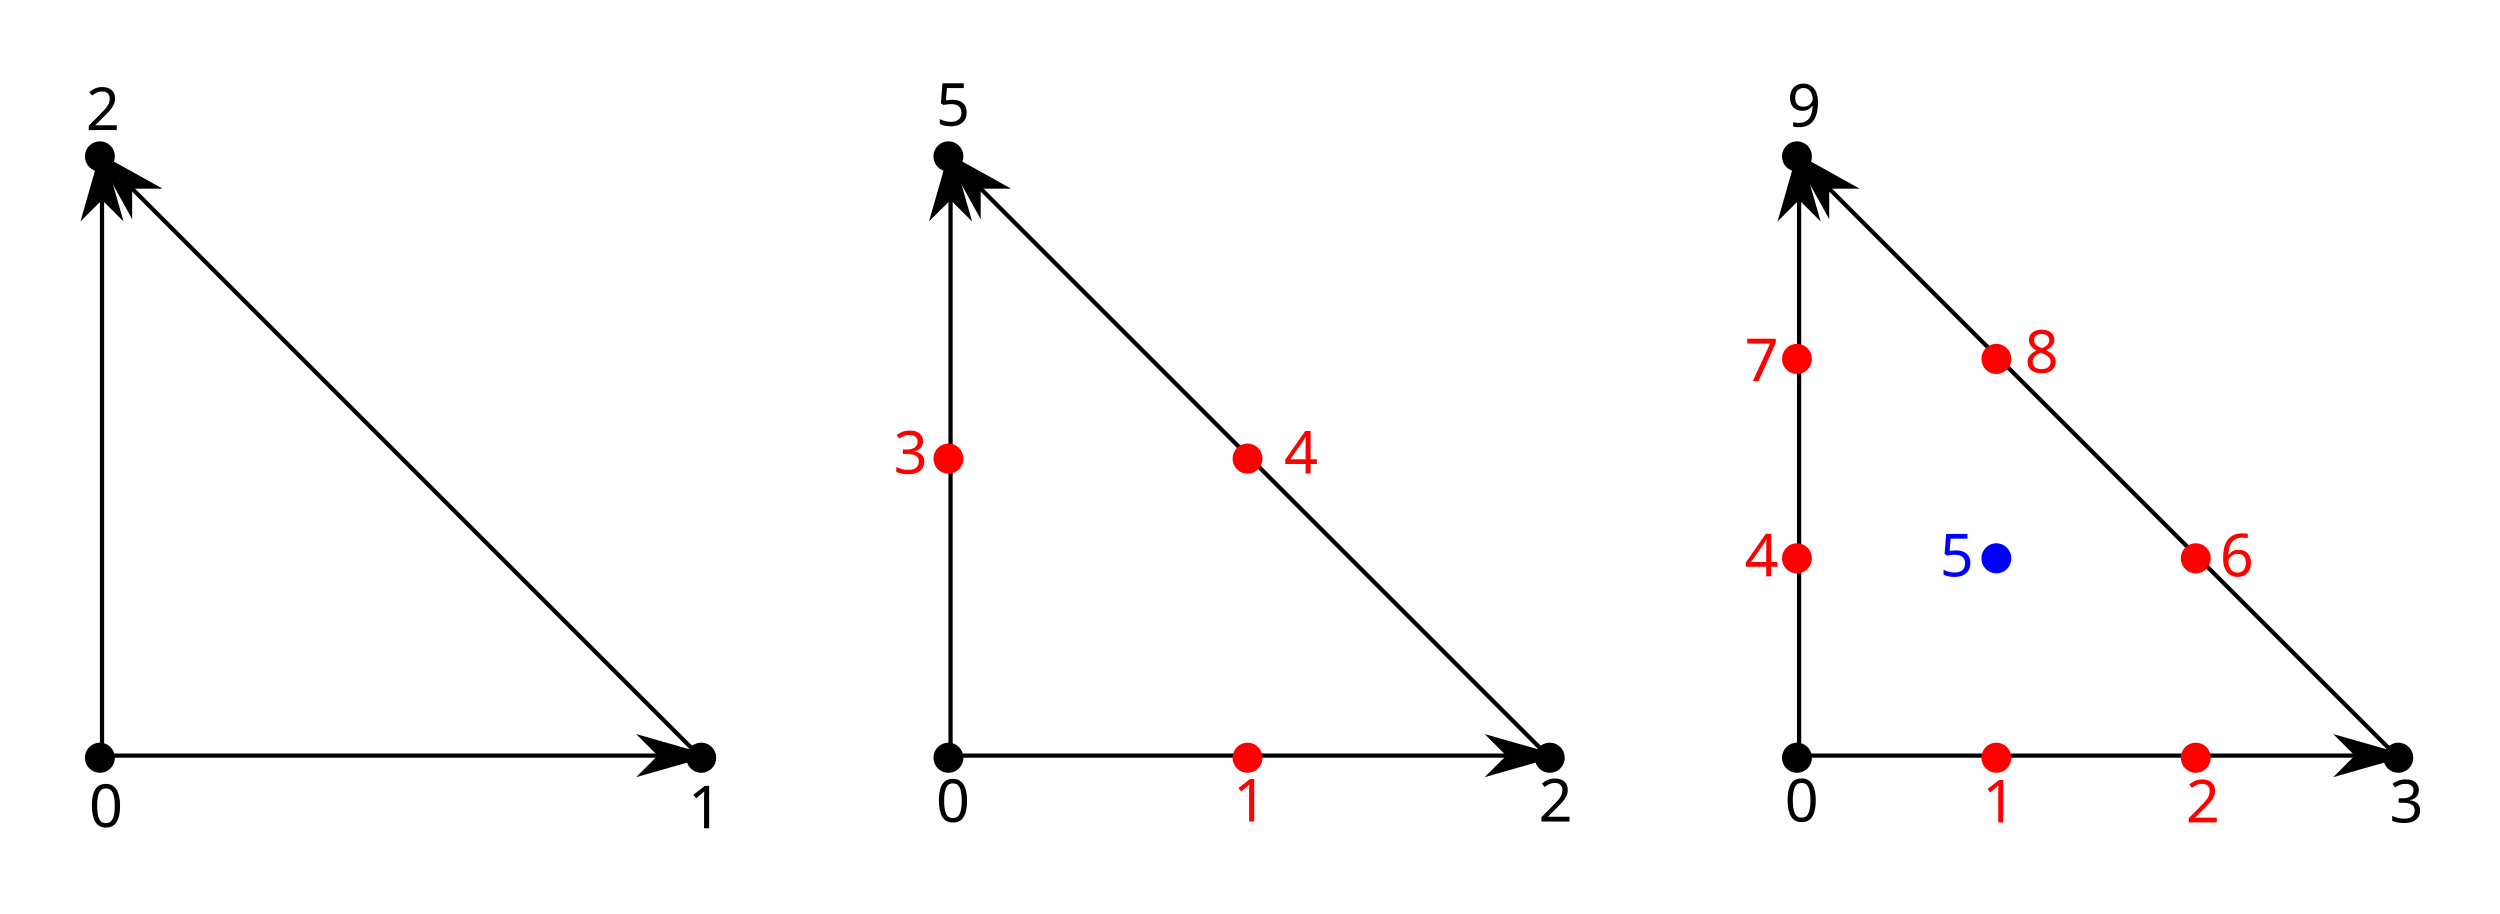
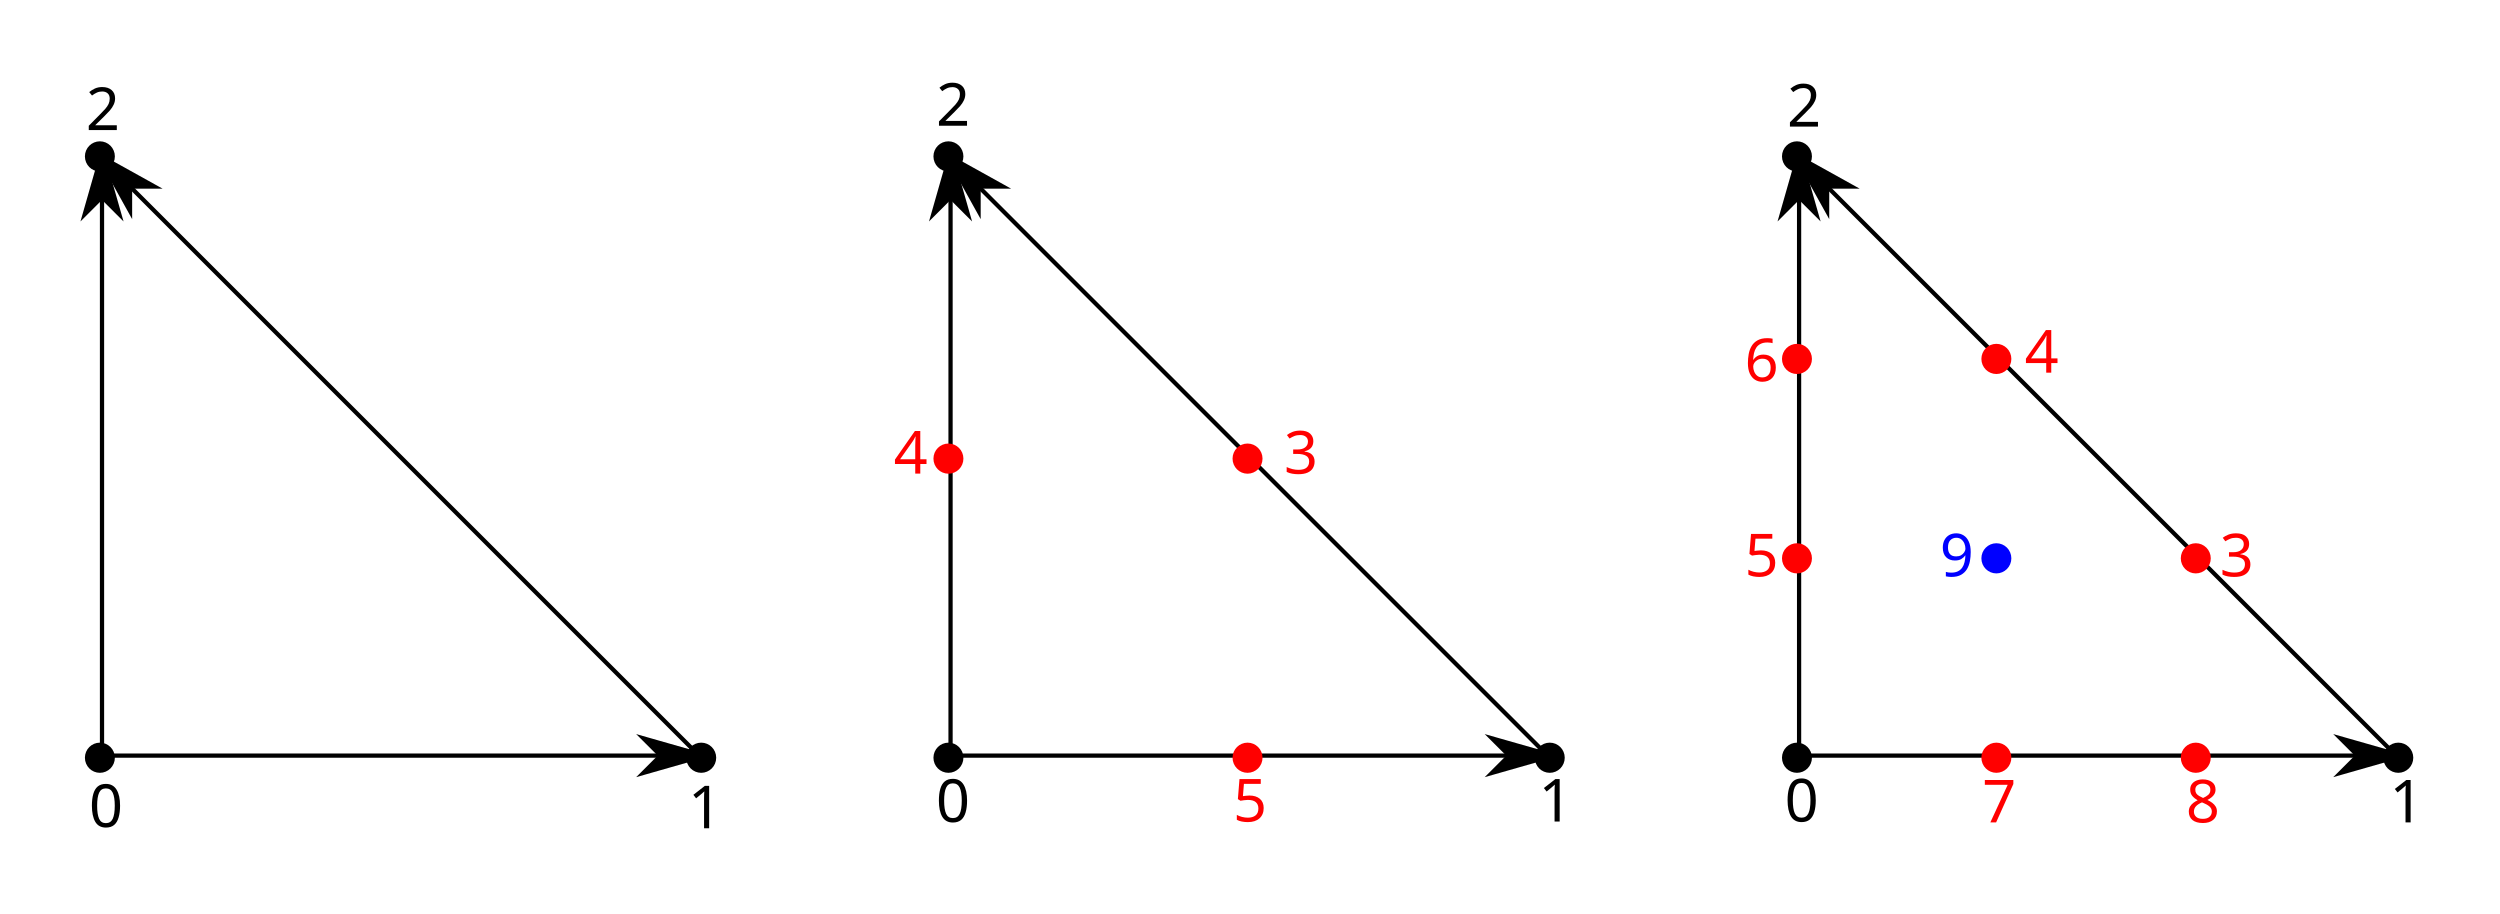
<svg xmlns="http://www.w3.org/2000/svg" width="589.248" height="215.23" id="svg3020" version="1.1">
  <defs id="defs3022">
    <marker orient="auto" refY="0" refX="0" id="Arrow1Lend" style="overflow:visible">
      <path id="path4028" d="M 0,0 5,-5 -12.5,0 5,5 0,0 z" style="fill-rule:evenodd;stroke:#000000;stroke-width:1pt" transform="matrix(-0.8,0,0,-0.8,-10,0)" />
    </marker>
    <marker orient="auto" refY="0" refX="0" id="Arrow1Lstart" style="overflow:visible">
      <path id="path4025" d="M 0,0 5,-5 -12.5,0 5,5 0,0 z" style="fill-rule:evenodd;stroke:#000000;stroke-width:1pt" transform="matrix(0.8,0,0,0.8,10,0)" />
    </marker>
    <marker orient="auto" refY="0" refX="0" id="marker3082" style="overflow:visible">
      <path id="path3084" d="M 0,0 5,-5 -12.5,0 5,5 0,0 z" style="fill-rule:evenodd;stroke:#000000;stroke-width:1pt" transform="matrix(0.8,0,0,0.8,10,0)" />
    </marker>
    <marker orient="auto" refY="0" refX="0" id="Arrow1Lend-7" style="overflow:visible">
      <path id="path4028-5" d="M 0,0 5,-5 -12.5,0 5,5 0,0 z" style="fill-rule:evenodd;stroke:#000000;stroke-width:1pt" transform="matrix(-0.8,0,0,-0.8,-10,0)" />
    </marker>
    <marker orient="auto" refY="0" refX="0" id="marker3088" style="overflow:visible">
      <path id="path3090" d="M 0,0 5,-5 -12.5,0 5,5 0,0 z" style="fill-rule:evenodd;stroke:#000000;stroke-width:1pt" transform="matrix(-0.8,0,0,-0.8,-10,0)" />
    </marker>
    <marker orient="auto" refY="0" refX="0" id="Arrow1Lend-77" style="overflow:visible">
      <path id="path4028-6" d="M 0,0 5,-5 -12.5,0 5,5 0,0 z" style="fill-rule:evenodd;stroke:#000000;stroke-width:1pt" transform="matrix(-0.8,0,0,-0.8,-10,0)" />
    </marker>
    <marker orient="auto" refY="0" refX="0" id="Arrow1Lend-1" style="overflow:visible">
      <path id="path4028-65" d="M 0,0 5,-5 -12.5,0 5,5 0,0 z" style="fill-rule:evenodd;stroke:#000000;stroke-width:1pt" transform="matrix(-0.8,0,0,-0.8,-10,0)" />
    </marker>
  </defs>
  <g id="layer1" transform="translate(-80,-170.2213)">
    <path style="fill:none;stroke:#000000;stroke-width:0;stroke-linecap:butt;stroke-linejoin:miter;stroke-miterlimit:4;stroke-opacity:1;stroke-dasharray:none;marker-mid:none;marker-end:url(#Arrow1Lend)" d="m 103.543,348.819 0,-141.732 m 0,0 141.732,141.732 m 0,0 -141.732,0" id="path2985" />
    <path style="fill:#000000;fill-rule:evenodd;stroke:#000000;stroke-width:1px;stroke-linecap:butt;stroke-linejoin:miter;stroke-opacity:1" id="path2987" d="m 231.83,98.273 c 0,3.068 -2.714,5.556 -6.061,5.556 -3.347,0 -6.061,-2.487 -6.061,-5.556 0,-3.068 2.714,-5.556 6.061,-5.556 3.347,0 6.061,2.487 6.061,5.556 z" transform="matrix(0.538239,0,0,0.5871698,-17.97442,149.3836)" />
    <path style="fill:#000000;fill-rule:evenodd;stroke:#000000;stroke-width:1px;stroke-linecap:butt;stroke-linejoin:miter;stroke-opacity:1" id="path2987-1" d="m 231.83,98.273 c 0,3.068 -2.714,5.556 -6.061,5.556 -3.347,0 -6.061,-2.487 -6.061,-5.556 0,-3.068 2.714,-5.556 6.061,-5.556 3.347,0 6.061,2.487 6.061,5.556 z" transform="matrix(0.538239,0,0,0.5871698,-17.97442,291.1159)" />
    <path style="fill:#000000;fill-rule:evenodd;stroke:#000000;stroke-width:1px;stroke-linecap:butt;stroke-linejoin:miter;stroke-opacity:1" id="path2987-9" d="m 231.83,98.273 c 0,3.068 -2.714,5.556 -6.061,5.556 -3.347,0 -6.061,-2.487 -6.061,-5.556 0,-3.068 2.714,-5.556 6.061,-5.556 3.347,0 6.061,2.487 6.061,5.556 z" transform="matrix(0.538239,0,0,0.5871698,123.7579,291.1159)" />
    <path style="fill:none;stroke:#000000;stroke-width:1px;stroke-linecap:butt;stroke-linejoin:miter;stroke-opacity:1;marker-end:url(#Arrow1Lend-1)" d="m 104.043,348.319 141.732,0" id="path3900-2" />
    <path style="fill:none;stroke:#000000;stroke-width:1px;stroke-linecap:butt;stroke-linejoin:miter;stroke-opacity:1;marker-start:url(#marker3082);marker-mid:none;marker-end:none" d="m 104.043,206.587 0,141.732" id="path3900-2-1" />
    <path style="fill:none;stroke:#000000;stroke-width:1px;stroke-linecap:butt;stroke-linejoin:miter;stroke-opacity:1;marker-start:url(#marker3082);marker-mid:none;marker-end:none" d="M 103.543,207.087 245.276,348.819" id="path3900-2-1-6" />
    <path style="fill:none;stroke:#000000;stroke-width:0;stroke-linecap:butt;stroke-linejoin:miter;stroke-miterlimit:4;stroke-opacity:1;stroke-dasharray:none;marker-mid:none;marker-end:url(#Arrow1Lend)" d="m 303.543,348.819 0,-141.732 m 0,0 141.732,141.732 m 0,0 -141.732,0" id="path2985-1" />
    <path style="fill:#000000;fill-rule:evenodd;stroke:#000000;stroke-width:1px;stroke-linecap:butt;stroke-linejoin:miter;stroke-opacity:1" id="path2987-6" d="m 231.83,98.273 c 0,3.068 -2.714,5.556 -6.061,5.556 -3.347,0 -6.061,-2.487 -6.061,-5.556 0,-3.068 2.714,-5.556 6.061,-5.556 3.347,0 6.061,2.487 6.061,5.556 z" transform="matrix(0.538239,0,0,0.5871698,182.0256,149.3836)" />
    <path style="fill:#000000;fill-rule:evenodd;stroke:#000000;stroke-width:1px;stroke-linecap:butt;stroke-linejoin:miter;stroke-opacity:1" id="path2987-1-9" d="m 231.83,98.273 c 0,3.068 -2.714,5.556 -6.061,5.556 -3.347,0 -6.061,-2.487 -6.061,-5.556 0,-3.068 2.714,-5.556 6.061,-5.556 3.347,0 6.061,2.487 6.061,5.556 z" transform="matrix(0.538239,0,0,0.5871698,182.0256,291.1159)" />
    <path style="fill:#000000;fill-rule:evenodd;stroke:#000000;stroke-width:1px;stroke-linecap:butt;stroke-linejoin:miter;stroke-opacity:1" id="path2987-9-7" d="m 231.83,98.273 c 0,3.068 -2.714,5.556 -6.061,5.556 -3.347,0 -6.061,-2.487 -6.061,-5.556 0,-3.068 2.714,-5.556 6.061,-5.556 3.347,0 6.061,2.487 6.061,5.556 z" transform="matrix(0.538239,0,0,0.5871698,323.7579,291.1159)" />
    <path style="fill:none;stroke:#000000;stroke-width:1px;stroke-linecap:butt;stroke-linejoin:miter;stroke-opacity:1;marker-end:url(#Arrow1Lend-1);marker-start:none" d="m 304.043,348.319 141.732,0" id="path3900-2-7" />
    <path style="fill:none;stroke:#000000;stroke-width:1px;stroke-linecap:butt;stroke-linejoin:miter;stroke-opacity:1;marker-start:url(#marker3082);marker-mid:none;marker-end:none" d="m 304.043,206.587 0,141.732" id="path3900-2-1-5" />
    <path style="fill:none;stroke:#000000;stroke-width:1px;stroke-linecap:butt;stroke-linejoin:miter;stroke-opacity:1;marker-start:url(#marker3082);marker-mid:none;marker-end:none" d="m 303.543,207.087 141.732,141.732" id="path3900-2-1-6-1" />
    <path style="fill:#ff0000;fill-rule:evenodd;stroke:#ff0000;stroke-width:1px;stroke-linecap:butt;stroke-linejoin:miter;stroke-opacity:1" id="path2987-1-9-0" d="m 231.83,98.273 c 0,3.068 -2.714,5.556 -6.061,5.556 -3.347,0 -6.061,-2.487 -6.061,-5.556 0,-3.068 2.714,-5.556 6.061,-5.556 3.347,0 6.061,2.487 6.061,5.556 z" transform="matrix(0.538239,0,0,0.5871698,252.5256,220.6159)" />
    <path style="fill:#ff0000;fill-rule:evenodd;stroke:#ff0000;stroke-width:1px;stroke-linecap:butt;stroke-linejoin:miter;stroke-opacity:1" id="path2987-1-9-0-6" d="m 231.83,98.273 c 0,3.068 -2.714,5.556 -6.061,5.556 -3.347,0 -6.061,-2.487 -6.061,-5.556 0,-3.068 2.714,-5.556 6.061,-5.556 3.347,0 6.061,2.487 6.061,5.556 z" transform="matrix(0.538239,0,0,0.5871698,182.0256,220.6159)" />
    <path style="fill:#ff0000;fill-rule:evenodd;stroke:#ff0000;stroke-width:1px;stroke-linecap:butt;stroke-linejoin:miter;stroke-opacity:1" id="path2987-1-9-0-4" d="m 231.83,98.273 c 0,3.068 -2.714,5.556 -6.061,5.556 -3.347,0 -6.061,-2.487 -6.061,-5.556 0,-3.068 2.714,-5.556 6.061,-5.556 3.347,0 6.061,2.487 6.061,5.556 z" transform="matrix(0.538239,0,0,0.5871698,252.5256,291.1159)" />
    <path style="fill:none;stroke:#000000;stroke-width:0;stroke-linecap:butt;stroke-linejoin:miter;stroke-miterlimit:4;stroke-opacity:1;stroke-dasharray:none;marker-mid:none;marker-end:url(#Arrow1Lend)" d="m 503.543,348.819 0,-141.732 m 0,0 141.732,141.732 m 0,0 -141.732,0" id="path2985-1-4" />
    <path style="fill:#000000;fill-rule:evenodd;stroke:#000000;stroke-width:1px;stroke-linecap:butt;stroke-linejoin:miter;stroke-opacity:1" id="path2987-6-3" d="m 231.83,98.273 c 0,3.068 -2.714,5.556 -6.061,5.556 -3.347,0 -6.061,-2.487 -6.061,-5.556 0,-3.068 2.714,-5.556 6.061,-5.556 3.347,0 6.061,2.487 6.061,5.556 z" transform="matrix(0.538239,0,0,0.5871698,382.0256,149.3836)" />
    <path style="fill:#000000;fill-rule:evenodd;stroke:#000000;stroke-width:1px;stroke-linecap:butt;stroke-linejoin:miter;stroke-opacity:1" id="path2987-1-9-04" d="m 231.83,98.273 c 0,3.068 -2.714,5.556 -6.061,5.556 -3.347,0 -6.061,-2.487 -6.061,-5.556 0,-3.068 2.714,-5.556 6.061,-5.556 3.347,0 6.061,2.487 6.061,5.556 z" transform="matrix(0.538239,0,0,0.5871698,382.0256,291.1159)" />
    <path style="fill:#000000;fill-rule:evenodd;stroke:#000000;stroke-width:1px;stroke-linecap:butt;stroke-linejoin:miter;stroke-opacity:1" id="path2987-9-7-2" d="m 231.83,98.273 c 0,3.068 -2.714,5.556 -6.061,5.556 -3.347,0 -6.061,-2.487 -6.061,-5.556 0,-3.068 2.714,-5.556 6.061,-5.556 3.347,0 6.061,2.487 6.061,5.556 z" transform="matrix(0.538239,0,0,0.5871698,523.7579,291.1159)" />
    <path style="fill:none;stroke:#000000;stroke-width:1px;stroke-linecap:butt;stroke-linejoin:miter;stroke-opacity:1;marker-end:url(#Arrow1Lend-1)" d="m 504.043,348.319 141.732,0" id="path3900-2-7-8" />
    <path style="fill:none;stroke:#000000;stroke-width:1px;stroke-linecap:butt;stroke-linejoin:miter;stroke-opacity:1;marker-start:url(#marker3082);marker-mid:none;marker-end:none" d="m 504.043,206.587 0,141.732" id="path3900-2-1-5-6" />
    <path style="fill:none;stroke:#000000;stroke-width:1px;stroke-linecap:butt;stroke-linejoin:miter;stroke-opacity:1;marker-start:url(#marker3082);marker-mid:none;marker-end:none" d="m 503.543,207.087 141.732,141.732" id="path3900-2-1-6-1-5" />
    <path style="fill:#ff0000;fill-rule:evenodd;stroke:#ff0000;stroke-width:1px;stroke-linecap:butt;stroke-linejoin:miter;stroke-opacity:1" id="path2987-1-9-0-3" d="m 231.83,98.273 c 0,3.068 -2.714,5.556 -6.061,5.556 -3.347,0 -6.061,-2.487 -6.061,-5.556 0,-3.068 2.714,-5.556 6.061,-5.556 3.347,0 6.061,2.487 6.061,5.556 z" transform="matrix(0.538239,0,0,0.5871698,429.0256,197.1159)" />
    <path style="fill:#ff0000;fill-rule:evenodd;stroke:#ff0000;stroke-width:1px;stroke-linecap:butt;stroke-linejoin:miter;stroke-opacity:1" id="path2987-1-9-0-6-6" d="m 231.83,98.273 c 0,3.068 -2.714,5.556 -6.061,5.556 -3.347,0 -6.061,-2.487 -6.061,-5.556 0,-3.068 2.714,-5.556 6.061,-5.556 3.347,0 6.061,2.487 6.061,5.556 z" transform="matrix(0.538239,0,0,0.5871698,382.0256,244.1159)" />
    <path style="fill:#ff0000;fill-rule:evenodd;stroke:#ff0000;stroke-width:1px;stroke-linecap:butt;stroke-linejoin:miter;stroke-opacity:1" id="path2987-1-9-0-4-7" d="m 231.83,98.273 c 0,3.068 -2.714,5.556 -6.061,5.556 -3.347,0 -6.061,-2.487 -6.061,-5.556 0,-3.068 2.714,-5.556 6.061,-5.556 3.347,0 6.061,2.487 6.061,5.556 z" transform="matrix(0.538239,0,0,0.5871698,476.0256,244.1159)" />
    <path style="fill:#ff0000;fill-rule:evenodd;stroke:#ff0000;stroke-width:1px;stroke-linecap:butt;stroke-linejoin:miter;stroke-opacity:1" id="path2987-1-9-0-6-6-8" d="m 231.83,98.273 c 0,3.068 -2.714,5.556 -6.061,5.556 -3.347,0 -6.061,-2.487 -6.061,-5.556 0,-3.068 2.714,-5.556 6.061,-5.556 3.347,0 6.061,2.487 6.061,5.556 z" transform="matrix(0.538239,0,0,0.5871698,382.0256,197.1159)" />
    <path style="fill:#ff0000;fill-rule:evenodd;stroke:#ff0000;stroke-width:1px;stroke-linecap:butt;stroke-linejoin:miter;stroke-opacity:1" id="path2987-1-9-0-4-7-7" d="m 231.83,98.273 c 0,3.068 -2.714,5.556 -6.061,5.556 -3.347,0 -6.061,-2.487 -6.061,-5.556 0,-3.068 2.714,-5.556 6.061,-5.556 3.347,0 6.061,2.487 6.061,5.556 z" transform="matrix(0.538239,0,0,0.5871698,476.0256,291.1159)" />
    <path style="fill:#ff0000;fill-rule:evenodd;stroke:#ff0000;stroke-width:1px;stroke-linecap:butt;stroke-linejoin:miter;stroke-opacity:1" id="path2987-1-9-0-4-7-7-4" d="m 231.83,98.273 c 0,3.068 -2.714,5.556 -6.061,5.556 -3.347,0 -6.061,-2.487 -6.061,-5.556 0,-3.068 2.714,-5.556 6.061,-5.556 3.347,0 6.061,2.487 6.061,5.556 z" transform="matrix(0.538239,0,0,0.5871698,429.0256,291.1159)" />
    <path style="fill:#0000ff;fill-rule:evenodd;stroke:#0000ff;stroke-width:1px;stroke-linecap:butt;stroke-linejoin:miter;stroke-opacity:1" id="path2987-1-9-0-6-6-3" d="m 231.83,98.273 c 0,3.068 -2.714,5.556 -6.061,5.556 -3.347,0 -6.061,-2.487 -6.061,-5.556 0,-3.068 2.714,-5.556 6.061,-5.556 3.347,0 6.061,2.487 6.061,5.556 z" transform="matrix(0.538239,0,0,0.5871698,429.0256,244.1159)" />
-     <text xml:space="preserve" style="font-size:14px;font-style:normal;font-variant:normal;font-weight:normal;font-stretch:normal;line-height:125%;letter-spacing:0px;word-spacing:0px;fill:#000000;fill-opacity:1;stroke:none;font-family:STIX Math;-inkscape-font-specification:STIX Math" x="100.974" y="365.141" id="text3782-6-4-0">
-       <tspan id="tspan3784-8-3-8" x="100.974" y="365.141">0</tspan>
+     <text xml:space="preserve" style="font-style:normal;font-variant:normal;font-weight:normal;font-stretch:normal;line-height:0%;font-family:'STIX Math';-inkscape-font-specification:'STIX Math';letter-spacing:0px;word-spacing:0px;fill:#000000;fill-opacity:1;stroke:none" x="100.974" y="365.141" id="text3782-6-4-0">
+       <tspan id="tspan3784-8-3-8" x="100.974" y="365.141" style="font-size:14px;line-height:1.25">0</tspan>
    </text>
-     <text xml:space="preserve" style="font-size:14px;font-style:normal;font-variant:normal;font-weight:normal;font-stretch:normal;line-height:125%;letter-spacing:0px;word-spacing:0px;fill:#000000;fill-opacity:1;stroke:none;font-family:STIX Math;-inkscape-font-specification:STIX Math" x="242.179" y="365.451" id="text3782-6-4-0-6">
-       <tspan id="tspan3784-8-3-8-3" x="242.179" y="365.451">1</tspan>
+     <text xml:space="preserve" style="font-style:normal;font-variant:normal;font-weight:normal;font-stretch:normal;line-height:0%;font-family:'STIX Math';-inkscape-font-specification:'STIX Math';letter-spacing:0px;word-spacing:0px;fill:#000000;fill-opacity:1;stroke:none" x="242.179" y="365.451" id="text3782-6-4-0-6">
+       <tspan id="tspan3784-8-3-8-3" x="242.179" y="365.451" style="font-size:14px;line-height:1.25">1</tspan>
    </text>
-     <text xml:space="preserve" style="font-size:14px;font-style:normal;font-variant:normal;font-weight:normal;font-stretch:normal;line-height:125%;letter-spacing:0px;word-spacing:0px;fill:#000000;fill-opacity:1;stroke:none;font-family:STIX Math;-inkscape-font-specification:STIX Math" x="100.251" y="200.88" id="text3782-6-4-0-6-2">
-       <tspan id="tspan3784-8-3-8-3-9" x="100.251" y="200.88">2</tspan>
-       <tspan x="100.251" y="218.38" id="tspan4815" />
+     <text xml:space="preserve" style="font-style:normal;font-variant:normal;font-weight:normal;font-stretch:normal;line-height:0%;font-family:'STIX Math';-inkscape-font-specification:'STIX Math';letter-spacing:0px;word-spacing:0px;fill:#000000;fill-opacity:1;stroke:none" x="100.251" y="200.88" id="text3782-6-4-0-6-2">
+       <tspan id="tspan3784-8-3-8-3-9" x="100.251" y="200.88" style="font-size:14px;line-height:1.25">2</tspan>
+       <tspan x="100.251" y="218.38" id="tspan4815" style="font-size:14px;line-height:1.25"> </tspan>
    </text>
-     <text xml:space="preserve" style="font-size:14px;font-style:normal;font-variant:normal;font-weight:normal;font-stretch:normal;line-height:125%;letter-spacing:0px;word-spacing:0px;fill:#000000;fill-opacity:1;stroke:none;font-family:STIX Math;-inkscape-font-specification:STIX Math" x="300.608" y="363.951" id="text3782-6-4-0-6-0">
-       <tspan id="tspan3784-8-3-8-3-1" x="300.608" y="363.951">0</tspan>
+     <text xml:space="preserve" style="font-style:normal;font-variant:normal;font-weight:normal;font-stretch:normal;line-height:0%;font-family:'STIX Math';-inkscape-font-specification:'STIX Math';letter-spacing:0px;word-spacing:0px;fill:#000000;fill-opacity:1;stroke:none" x="300.608" y="363.951" id="text3782-6-4-0-6-0">
+       <tspan id="tspan3784-8-3-8-3-1" x="300.608" y="363.951" style="font-size:14px;line-height:1.25">0</tspan>
    </text>
-     <text xml:space="preserve" style="font-size:14px;font-style:normal;font-variant:normal;font-weight:normal;font-stretch:normal;line-height:125%;letter-spacing:0px;word-spacing:0px;fill:#ff0000;fill-opacity:1;stroke:none;font-family:STIX Math;-inkscape-font-specification:STIX Math" x="370.643" y="363.853" id="text3782-6-4-0-6-0-6">
-       <tspan id="tspan3784-8-3-8-3-1-7" x="370.643" y="363.853">1</tspan>
+     <text xml:space="preserve" style="font-style:normal;font-variant:normal;font-weight:normal;font-stretch:normal;line-height:0%;font-family:'STIX Math';-inkscape-font-specification:'STIX Math';letter-spacing:0px;word-spacing:0px;fill:#ff0000;fill-opacity:1;stroke:none" x="370.643" y="363.853" id="text3782-6-4-0-6-0-6">
+       <tspan id="tspan3784-8-3-8-3-1-7" x="370.643" y="363.853" style="font-size:14px;line-height:1.25">5</tspan>
    </text>
-     <text xml:space="preserve" style="font-size:14px;font-style:normal;font-variant:normal;font-weight:normal;font-stretch:normal;line-height:125%;letter-spacing:0px;word-spacing:0px;fill:#000000;fill-opacity:1;stroke:none;font-family:STIX Math;-inkscape-font-specification:STIX Math" x="442.643" y="363.853" id="text3782-6-4-0-6-0-8">
-       <tspan id="tspan3784-8-3-8-3-1-9" x="442.643" y="363.853">2</tspan>
-       <tspan x="442.643" y="381.353" id="tspan4868" />
+     <text xml:space="preserve" style="font-style:normal;font-variant:normal;font-weight:normal;font-stretch:normal;line-height:0%;font-family:'STIX Math';-inkscape-font-specification:'STIX Math';letter-spacing:0px;word-spacing:0px;fill:#000000;fill-opacity:1;stroke:none" x="442.643" y="363.853" id="text3782-6-4-0-6-0-8">
+       <tspan id="tspan3784-8-3-8-3-1-9" x="442.643" y="363.853" style="font-size:14px;line-height:1.25">1</tspan>
+       <tspan x="442.643" y="381.353" id="tspan4868" style="font-size:14px;line-height:1.25"> </tspan>
    </text>
-     <text xml:space="preserve" style="font-size:14px;font-style:normal;font-variant:normal;font-weight:normal;font-stretch:normal;line-height:125%;letter-spacing:0px;word-spacing:0px;fill:#ff0000;fill-opacity:1;stroke:none;font-family:STIX Math;-inkscape-font-specification:STIX Math" x="290.643" y="281.853" id="text3782-6-4-0-6-0-0">
-       <tspan id="tspan3784-8-3-8-3-1-74" x="290.643" y="281.853">3</tspan>
+     <text xml:space="preserve" style="font-style:normal;font-variant:normal;font-weight:normal;font-stretch:normal;line-height:0%;font-family:'STIX Math';-inkscape-font-specification:'STIX Math';letter-spacing:0px;word-spacing:0px;fill:#ff0000;fill-opacity:1;stroke:none" x="290.643" y="281.853" id="text3782-6-4-0-6-0-0">
+       <tspan id="tspan3784-8-3-8-3-1-74" x="290.643" y="281.853" style="font-size:14px;line-height:1.25">4</tspan>
    </text>
-     <text xml:space="preserve" style="font-size:14px;font-style:normal;font-variant:normal;font-weight:normal;font-stretch:normal;line-height:125%;letter-spacing:0px;word-spacing:0px;fill:#ff0000;fill-opacity:1;stroke:none;font-family:STIX Math;-inkscape-font-specification:STIX Math" x="382.643" y="281.853" id="text3782-6-4-0-6-0-1">
-       <tspan id="tspan3784-8-3-8-3-1-5" x="382.643" y="281.853">4</tspan>
+     <text xml:space="preserve" style="font-style:normal;font-variant:normal;font-weight:normal;font-stretch:normal;line-height:0%;font-family:'STIX Math';-inkscape-font-specification:'STIX Math';letter-spacing:0px;word-spacing:0px;fill:#ff0000;fill-opacity:1;stroke:none" x="382.643" y="281.853" id="text3782-6-4-0-6-0-1">
+       <tspan id="tspan3784-8-3-8-3-1-5" x="382.643" y="281.853" style="font-size:14px;line-height:1.25">3</tspan>
    </text>
-     <text xml:space="preserve" style="font-size:14px;font-style:normal;font-variant:normal;font-weight:normal;font-stretch:normal;line-height:125%;letter-spacing:0px;word-spacing:0px;fill:#000000;fill-opacity:1;stroke:none;font-family:STIX Math;-inkscape-font-specification:STIX Math" x="300.643" y="199.853" id="text3782-6-4-0-6-0-17">
-       <tspan id="tspan3784-8-3-8-3-1-8" x="300.643" y="199.853">5</tspan>
+     <text xml:space="preserve" style="font-style:normal;font-variant:normal;font-weight:normal;font-stretch:normal;line-height:0%;font-family:'STIX Math';-inkscape-font-specification:'STIX Math';letter-spacing:0px;word-spacing:0px;fill:#000000;fill-opacity:1;stroke:none" x="300.643" y="199.853" id="text3782-6-4-0-6-0-17">
+       <tspan id="tspan3784-8-3-8-3-1-8" x="300.643" y="199.853" style="font-size:14px;line-height:1.25">2</tspan>
    </text>
-     <text xml:space="preserve" style="font-size:14px;font-style:normal;font-variant:normal;font-weight:normal;font-stretch:normal;line-height:125%;letter-spacing:0px;word-spacing:0px;fill:#000000;fill-opacity:1;stroke:none;font-family:STIX Math;-inkscape-font-specification:STIX Math" x="500.643" y="363.853" id="text3782-6-4-0-6-0-11">
-       <tspan id="tspan3784-8-3-8-3-1-1" x="500.643" y="363.853">0</tspan>
+     <text xml:space="preserve" style="font-style:normal;font-variant:normal;font-weight:normal;font-stretch:normal;line-height:0%;font-family:'STIX Math';-inkscape-font-specification:'STIX Math';letter-spacing:0px;word-spacing:0px;fill:#000000;fill-opacity:1;stroke:none" x="500.643" y="363.853" id="text3782-6-4-0-6-0-11">
+       <tspan id="tspan3784-8-3-8-3-1-1" x="500.643" y="363.853" style="font-size:14px;line-height:1.25">0</tspan>
    </text>
-     <text xml:space="preserve" style="font-size:14px;font-style:normal;font-variant:normal;font-weight:normal;font-stretch:normal;line-height:125%;letter-spacing:0px;word-spacing:0px;fill:#ff0000;fill-opacity:1;stroke:none;font-family:STIX Math;-inkscape-font-specification:STIX Math" x="547.214" y="364.068" id="text3782-6-4-0-6-0-2">
-       <tspan id="tspan3784-8-3-8-3-1-88" x="547.214" y="364.068">1</tspan>
+     <text xml:space="preserve" style="font-style:normal;font-variant:normal;font-weight:normal;font-stretch:normal;line-height:0%;font-family:'STIX Math';-inkscape-font-specification:'STIX Math';letter-spacing:0px;word-spacing:0px;fill:#ff0000;fill-opacity:1;stroke:none" x="547.214" y="364.068" id="text3782-6-4-0-6-0-2">
+       <tspan id="tspan3784-8-3-8-3-1-88" x="547.214" y="364.068" style="font-size:14px;line-height:1.25">7</tspan>
    </text>
-     <text xml:space="preserve" style="font-size:14px;font-style:normal;font-variant:normal;font-weight:normal;font-stretch:normal;line-height:125%;letter-spacing:0px;word-spacing:0px;fill:#ff0000;fill-opacity:1;stroke:none;font-family:STIX Math;-inkscape-font-specification:STIX Math" x="595.214" y="364.068" id="text3782-6-4-0-6-0-7">
-       <tspan id="tspan3784-8-3-8-3-1-6" x="595.214" y="364.068">2</tspan>
+     <text xml:space="preserve" style="font-style:normal;font-variant:normal;font-weight:normal;font-stretch:normal;line-height:0%;font-family:'STIX Math';-inkscape-font-specification:'STIX Math';letter-spacing:0px;word-spacing:0px;fill:#ff0000;fill-opacity:1;stroke:none" x="595.214" y="364.068" id="text3782-6-4-0-6-0-7">
+       <tspan id="tspan3784-8-3-8-3-1-6" x="595.214" y="364.068" style="font-size:14px;line-height:1.25">8</tspan>
    </text>
-     <text xml:space="preserve" style="font-size:14px;font-style:normal;font-variant:normal;font-weight:normal;font-stretch:normal;line-height:125%;letter-spacing:0px;word-spacing:0px;fill:#000000;fill-opacity:1;stroke:none;font-family:STIX Math;-inkscape-font-specification:STIX Math" x="643.214" y="364.068" id="text3782-6-4-0-6-0-5">
-       <tspan id="tspan3784-8-3-8-3-1-73" x="643.214" y="364.068">3</tspan>
+     <text xml:space="preserve" style="font-style:normal;font-variant:normal;font-weight:normal;font-stretch:normal;line-height:0%;font-family:'STIX Math';-inkscape-font-specification:'STIX Math';letter-spacing:0px;word-spacing:0px;fill:#000000;fill-opacity:1;stroke:none" x="643.214" y="364.068" id="text3782-6-4-0-6-0-5">
+       <tspan id="tspan3784-8-3-8-3-1-73" x="643.214" y="364.068" style="font-size:14px;line-height:1.25">1</tspan>
    </text>
-     <text xml:space="preserve" style="font-size:14px;font-style:normal;font-variant:normal;font-weight:normal;font-stretch:normal;line-height:125%;letter-spacing:0px;word-spacing:0px;fill:#ff0000;fill-opacity:1;stroke:none;font-family:STIX Math;-inkscape-font-specification:STIX Math" x="491.214" y="306.068" id="text3782-6-4-0-6-0-12">
-       <tspan id="tspan3784-8-3-8-3-1-14" x="491.214" y="306.068">4</tspan>
+     <text xml:space="preserve" style="font-style:normal;font-variant:normal;font-weight:normal;font-stretch:normal;line-height:0%;font-family:'STIX Math';-inkscape-font-specification:'STIX Math';letter-spacing:0px;word-spacing:0px;fill:#ff0000;fill-opacity:1;stroke:none" x="491.214" y="306.068" id="text3782-6-4-0-6-0-12">
+       <tspan id="tspan3784-8-3-8-3-1-14" x="491.214" y="306.068" style="font-size:14px;line-height:1.25">5</tspan>
    </text>
-     <text xml:space="preserve" style="font-size:14px;font-style:normal;font-variant:normal;font-weight:normal;font-stretch:normal;line-height:125%;letter-spacing:0px;word-spacing:0px;fill:#0000ff;fill-opacity:1;stroke:none;font-family:STIX Math;-inkscape-font-specification:STIX Math" x="537.214" y="306.068" id="text3782-6-4-0-6-0-4">
-       <tspan id="tspan3784-8-3-8-3-1-0" x="537.214" y="306.068">5</tspan>
+     <text xml:space="preserve" style="font-style:normal;font-variant:normal;font-weight:normal;font-stretch:normal;line-height:0%;font-family:'STIX Math';-inkscape-font-specification:'STIX Math';letter-spacing:0px;word-spacing:0px;fill:#0000ff;fill-opacity:1;stroke:none" x="537.214" y="306.068" id="text3782-6-4-0-6-0-4">
+       <tspan id="tspan3784-8-3-8-3-1-0" x="537.214" y="306.068" style="font-size:14px;line-height:1.25">9</tspan>
    </text>
-     <text xml:space="preserve" style="font-size:14px;font-style:normal;font-variant:normal;font-weight:normal;font-stretch:normal;line-height:125%;letter-spacing:0px;word-spacing:0px;fill:#ff0000;fill-opacity:1;stroke:none;font-family:STIX Math;-inkscape-font-specification:STIX Math" x="603.214" y="306.068" id="text3782-6-4-0-6-0-68">
-       <tspan id="tspan3784-8-3-8-3-1-86" x="603.214" y="306.068">6</tspan>
+     <text xml:space="preserve" style="font-style:normal;font-variant:normal;font-weight:normal;font-stretch:normal;line-height:0%;font-family:'STIX Math';-inkscape-font-specification:'STIX Math';letter-spacing:0px;word-spacing:0px;fill:#ff0000;fill-opacity:1;stroke:none" x="603.214" y="306.068" id="text3782-6-4-0-6-0-68">
+       <tspan id="tspan3784-8-3-8-3-1-86" x="603.214" y="306.068" style="font-size:14px;line-height:1.25">3</tspan>
    </text>
-     <text xml:space="preserve" style="font-size:14px;font-style:normal;font-variant:normal;font-weight:normal;font-stretch:normal;line-height:125%;letter-spacing:0px;word-spacing:0px;fill:#ff0000;fill-opacity:1;stroke:none;font-family:STIX Math;-inkscape-font-specification:STIX Math" x="491.214" y="260.068" id="text3782-6-4-0-6-0-60">
-       <tspan id="tspan3784-8-3-8-3-1-63" x="491.214" y="260.068">7</tspan>
+     <text xml:space="preserve" style="font-style:normal;font-variant:normal;font-weight:normal;font-stretch:normal;line-height:0%;font-family:'STIX Math';-inkscape-font-specification:'STIX Math';letter-spacing:0px;word-spacing:0px;fill:#ff0000;fill-opacity:1;stroke:none" x="491.214" y="260.068" id="text3782-6-4-0-6-0-60">
+       <tspan id="tspan3784-8-3-8-3-1-63" x="491.214" y="260.068" style="font-size:14px;line-height:1.25">6</tspan>
    </text>
-     <text xml:space="preserve" style="font-size:14px;font-style:normal;font-variant:normal;font-weight:normal;font-stretch:normal;line-height:125%;letter-spacing:0px;word-spacing:0px;fill:#ff0000;fill-opacity:1;stroke:none;font-family:STIX Math;-inkscape-font-specification:STIX Math" x="557.214" y="258.068" id="text3782-6-4-0-6-0-49">
-       <tspan id="tspan3784-8-3-8-3-1-97" x="557.214" y="258.068">8</tspan>
+     <text xml:space="preserve" style="font-style:normal;font-variant:normal;font-weight:normal;font-stretch:normal;line-height:0%;font-family:'STIX Math';-inkscape-font-specification:'STIX Math';letter-spacing:0px;word-spacing:0px;fill:#ff0000;fill-opacity:1;stroke:none" x="557.214" y="258.068" id="text3782-6-4-0-6-0-49">
+       <tspan id="tspan3784-8-3-8-3-1-97" x="557.214" y="258.068" style="font-size:14px;line-height:1.25">4</tspan>
+       <tspan x="557.214" y="266.243" style="font-size:14px;line-height:1.25" id="tspan1" />
    </text>
-     <text xml:space="preserve" style="font-size:14px;font-style:normal;font-variant:normal;font-weight:normal;font-stretch:normal;line-height:125%;letter-spacing:0px;word-spacing:0px;fill:#000000;fill-opacity:1;stroke:none;font-family:STIX Math;-inkscape-font-specification:STIX Math" x="501.214" y="200.068" id="text3782-6-4-0-6-0-9">
-       <tspan id="tspan3784-8-3-8-3-1-71" x="501.214" y="200.068">9</tspan>
+     <text xml:space="preserve" style="font-style:normal;font-variant:normal;font-weight:normal;font-stretch:normal;line-height:0%;font-family:'STIX Math';-inkscape-font-specification:'STIX Math';letter-spacing:0px;word-spacing:0px;fill:#000000;fill-opacity:1;stroke:none" x="501.214" y="200.068" id="text3782-6-4-0-6-0-9">
+       <tspan id="tspan3784-8-3-8-3-1-71" x="501.214" y="200.068" style="font-size:14px;line-height:1.25">2</tspan>
    </text>
  </g>
</svg>
